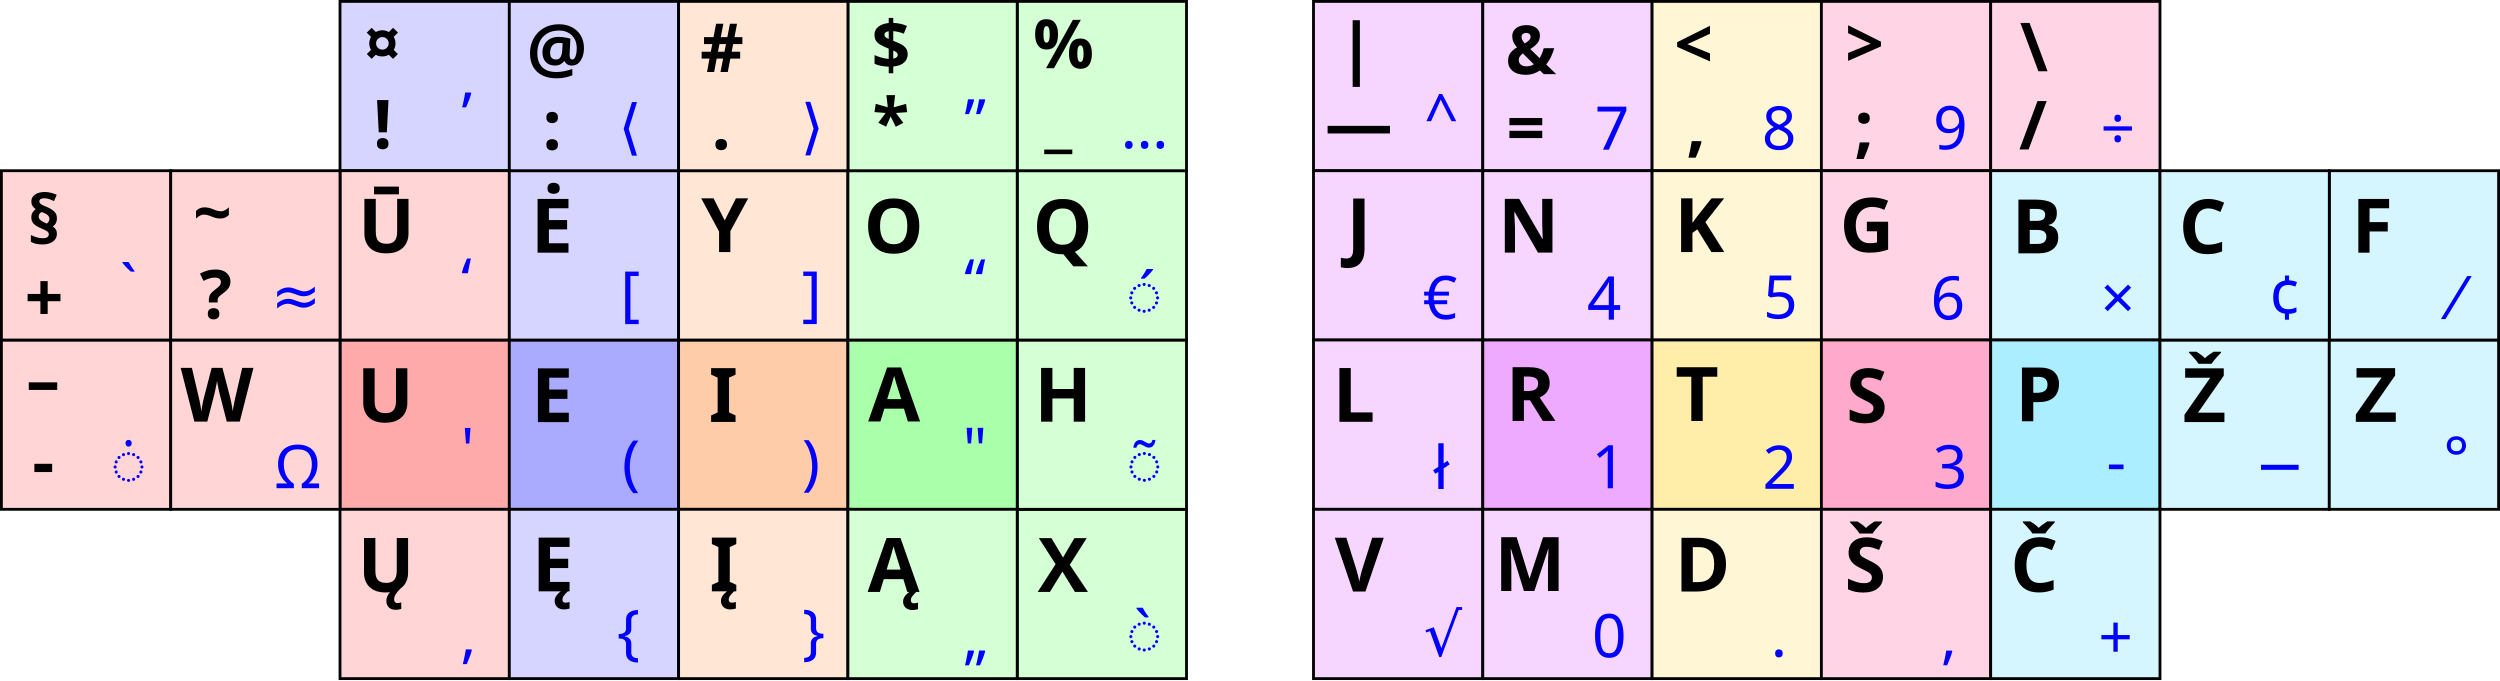
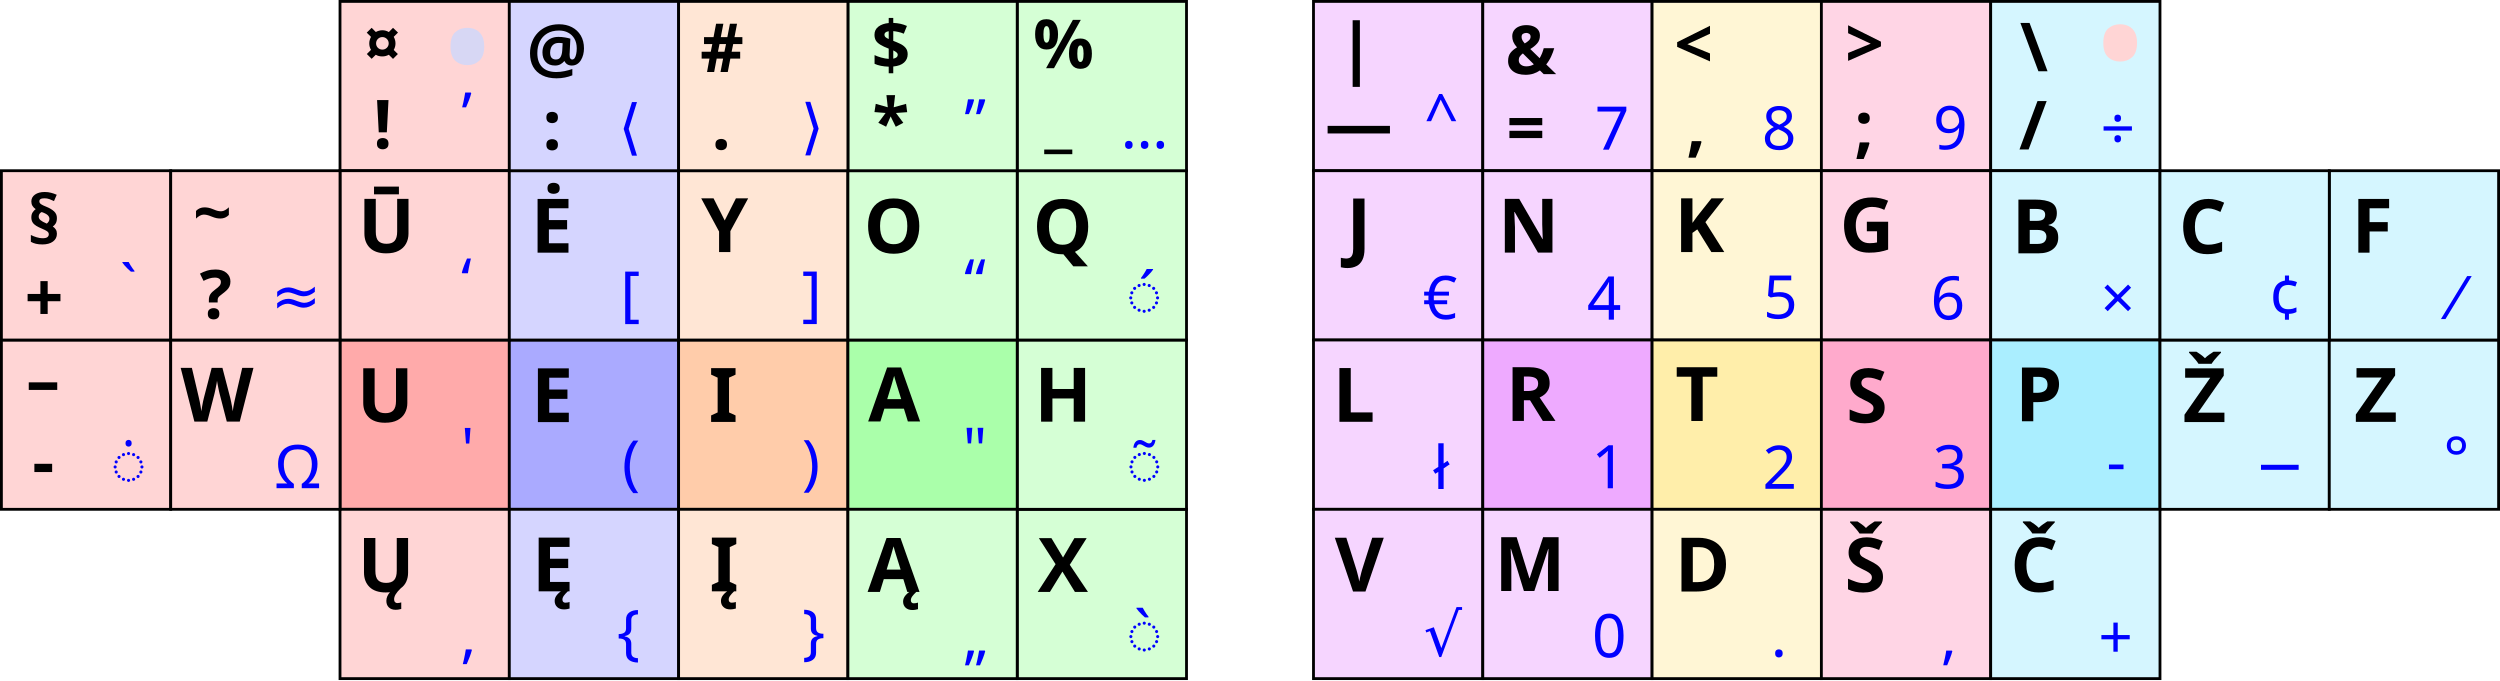
<svg xmlns="http://www.w3.org/2000/svg" width="886" height="241" version="1.0">
  <path d="M.5 120.5h60v60H.5z" fill="#ffd5d5" fill-rule="evenodd" stroke="#000" />
  <text style="line-height:1.25;-inkscape-font-specification:'Noto Sans, Semi-Bold'" x="-34.036" y="171.763" font-weight="600" font-size="24" font-family="Noto Sans" transform="translate(45.5 .5)">
    <tspan x="-34.036" y="171.763">-</tspan>
  </text>
  <text style="line-height:1.25;-inkscape-font-specification:'Noto Sans, Semi-Bold'" x="-36.261" y="142.799" font-weight="600" font-size="24" font-family="Noto Sans" transform="translate(45.5 .5)">
    <tspan x="-36.261" y="142.799">–</tspan>
  </text>
  <text style="line-height:1.25;-inkscape-font-specification:'Noto Sans, Normal';font-variant-ligatures:normal;font-variant-caps:normal;font-variant-numeric:normal;font-variant-east-asian:normal" x="-6.283" y="171.2" font-weight="400" font-size="21.333" font-family="Noto Sans" fill="#00f" transform="translate(45.5 .5)">
    <tspan x="-6.283" y="171.2" style="-inkscape-font-specification:'Noto Sans, Normal';font-variant-ligatures:normal;font-variant-caps:normal;font-variant-numeric:normal;font-variant-east-asian:normal">̇</tspan>
  </text>
  <path d="M.5 60.5h60v60H.5z" fill="#ffd5d5" fill-rule="evenodd" stroke="#000" />
  <text style="line-height:1.25;-inkscape-font-specification:'Noto Sans, Semi-Bold'" x="23.253" y="53.424" font-weight="600" font-size="24" font-family="Noto Sans" transform="translate(-14.5 60.5)">
    <tspan x="23.253" y="53.424">+</tspan>
  </text>
  <text style="line-height:1.25;-inkscape-font-specification:'Noto Sans, Semi-Bold'" x="24.183" y="25.899" font-weight="600" font-size="24" font-family="Noto Sans" transform="translate(-14.5 60.5)">
    <tspan x="24.183" y="25.899">§</tspan>
  </text>
  <text style="line-height:1.25;-inkscape-font-specification:'Noto Sans, Semi-Bold'" x="57.012" y="48.692" font-weight="600" font-size="24" font-family="Noto Sans" fill="#00f" transform="translate(-14.5 60.5)">
    <tspan x="57.012" y="48.692" style="-inkscape-font-specification:'Noto Sans, Normal';font-variant-ligatures:normal;font-variant-caps:normal;font-variant-numeric:normal;font-variant-east-asian:normal" font-weight="400" font-size="21.333">`</tspan>
  </text>
-   <path d="M120.5.5h60v60h-60z" fill="#d5d5ff" fill-rule="evenodd" stroke="#000" />
+   <path d="M120.5.5h60v60h-60z" fill="#d5d5ff" fill-rule="evenodd" stroke="#000" style="fill:#ffd5d5" />
  <text style="line-height:1.25;-inkscape-font-specification:'Noto Sans, Semi-Bold'" x="118.034" y="47.534" font-weight="600" font-size="24" font-family="Noto Sans" fill="#00f" transform="translate(45.5 .5)">
    <tspan x="118.034" y="47.534" style="-inkscape-font-specification:'Noto Sans, Normal';font-variant-ligatures:normal;font-variant-caps:normal;font-variant-numeric:normal;font-variant-east-asian:normal" font-weight="400" font-size="21.333">’</tspan>
  </text>
  <text style="line-height:1.25;-inkscape-font-specification:'Noto Sans, Semi-Bold'" x="86.714" y="52.097" font-weight="600" font-size="24" font-family="Noto Sans" transform="translate(45.5 .5)">
    <tspan x="86.714" y="52.097">!</tspan>
  </text>
  <text style="line-height:1.25;-inkscape-font-specification:'Noto Sans, Semi-Bold'" x="83.16" y="23.345" font-weight="600" font-size="24" font-family="Noto Sans" transform="translate(45.5 .5)">
    <tspan x="83.16" y="23.345">¤</tspan>
  </text>
  <path d="M465.5.5h60v60h-60z" fill="#f6d5ff" fill-rule="evenodd" stroke="#000" />
  <text style="line-height:1.25;-inkscape-font-specification:'Noto Sans, Semi-Bold'" x="424.051" y="51.905" font-weight="600" font-size="24" font-family="Noto Sans" transform="translate(45.5 .5)">
    <tspan x="424.051" y="51.905">—</tspan>
  </text>
  <text style="line-height:1.25;-inkscape-font-specification:'Noto Sans, Semi-Bold'" x="428.551" y="24.839" font-weight="600" font-size="24" font-family="Noto Sans" transform="translate(45.5 .5)">
    <tspan x="428.551" y="24.839">|</tspan>
  </text>
  <text style="line-height:1.25;-inkscape-font-specification:'Noto Sans, Semi-Bold'" x="459.201" y="48.147" font-weight="600" font-size="24" font-family="Noto Sans" fill="#00f" transform="translate(45.5 .5)">
    <tspan x="459.201" y="48.147" style="-inkscape-font-specification:'Noto Sans, Normal';font-variant-ligatures:normal;font-variant-caps:normal;font-variant-numeric:normal;font-variant-east-asian:normal" font-weight="400" font-size="21.333">^</tspan>
  </text>
  <path d="M525.5.5h60v60h-60z" fill="#f6d5ff" fill-rule="evenodd" stroke="#000" />
  <text style="line-height:1.25;-inkscape-font-specification:'Noto Sans, Semi-Bold'" x="488.406" y="53.324" font-weight="600" font-size="24" font-family="Noto Sans" transform="translate(45.5 .5)">
    <tspan x="488.406" y="53.324">=</tspan>
  </text>
  <text style="line-height:1.25;-inkscape-font-specification:'Noto Sans, Semi-Bold'" x="488.014" y="25.779" font-weight="600" font-size="24" font-family="Noto Sans" transform="translate(45.5 .5)">
    <tspan x="488.014" y="25.779">&amp;</tspan>
  </text>
  <text style="line-height:1.25;-inkscape-font-specification:'Noto Sans, Semi-Bold'" x="519.715" y="52.534" font-weight="600" font-size="24" font-family="Noto Sans" fill="#00f" transform="translate(45.5 .5)">
    <tspan x="519.715" y="52.534" style="-inkscape-font-specification:'Noto Sans, Normal';font-variant-ligatures:normal;font-variant-caps:normal;font-variant-numeric:normal;font-variant-east-asian:normal" font-weight="400" font-size="21.333">7</tspan>
  </text>
  <path d="M585.5.5h60v60h-60z" fill="#fff6d5" fill-rule="evenodd" stroke="#000" />
  <text style="line-height:1.25;-inkscape-font-specification:'Noto Sans, Semi-Bold'" x="578.928" y="52.491" font-weight="600" font-size="24" font-family="Noto Sans" fill="#00f" transform="translate(45.5 .5)">
    <tspan x="578.928" y="52.491" style="-inkscape-font-specification:'Noto Sans, Normal';font-variant-ligatures:normal;font-variant-caps:normal;font-variant-numeric:normal;font-variant-east-asian:normal" font-weight="400" font-size="21.333">8</tspan>
  </text>
  <text style="line-height:1.25;-inkscape-font-specification:'Noto Sans, Semi-Bold'" x="552.135" y="52.291" font-weight="600" font-size="24" font-family="Noto Sans" transform="translate(45.5 .5)">
    <tspan x="552.135" y="52.291">,</tspan>
  </text>
  <text style="line-height:1.25;-inkscape-font-specification:'Noto Sans, Semi-Bold'" x="547.853" y="23.633" font-weight="600" font-size="24" font-family="Noto Sans" transform="translate(45.5 .5)">
    <tspan x="547.853" y="23.633">&lt;</tspan>
  </text>
  <path d="M645.5.5h60v60h-60z" fill="#ffd5e5" fill-rule="evenodd" stroke="#000" />
  <text style="line-height:1.25;-inkscape-font-specification:'Noto Sans, Semi-Bold'" x="611.669" y="52.75" font-weight="600" font-size="24" font-family="Noto Sans" transform="translate(45.5 .5)">
    <tspan x="611.669" y="52.75">;</tspan>
  </text>
  <text style="line-height:1.25;-inkscape-font-specification:'Noto Sans, Semi-Bold'" x="608.438" y="23.454" font-weight="600" font-size="24" font-family="Noto Sans" transform="translate(45.5 .5)">
    <tspan x="608.438" y="23.454">&gt;</tspan>
  </text>
  <text style="line-height:1.25;-inkscape-font-specification:'Noto Sans, Semi-Bold'" x="639.629" y="52.387" font-weight="600" font-size="24" font-family="Noto Sans" fill="#00f" transform="translate(45.5 .5)">
    <tspan x="639.629" y="52.387" style="-inkscape-font-specification:'Noto Sans, Normal';font-variant-ligatures:normal;font-variant-caps:normal;font-variant-numeric:normal;font-variant-east-asian:normal" font-weight="400" font-size="21.333">9</tspan>
  </text>
-   <path d="M705.5.5h60v60h-60z" fill="#ffd5e5" fill-rule="evenodd" stroke="#000" />
+   <path d="M705.5.5h60v60h-60z" fill="#ffd5e5" fill-rule="evenodd" stroke="#000" style="fill:#d5f6ff" />
  <text style="line-height:1.25;-inkscape-font-specification:'Noto Sans, Semi-Bold'" x="670.039" y="52.459" font-weight="600" font-size="24" font-family="Noto Sans" transform="translate(45.5 .5)">
    <tspan x="670.039" y="52.459">/</tspan>
  </text>
  <text style="line-height:1.25;-inkscape-font-specification:'Noto Sans, Semi-Bold'" x="670.382" y="24.759" font-weight="600" font-size="24" font-family="Noto Sans" transform="translate(45.5 .5)">
    <tspan x="670.382" y="24.759">\</tspan>
  </text>
  <text style="line-height:1.25;-inkscape-font-specification:'Noto Sans, Semi-Bold'" x="698.946" y="52.557" font-weight="600" font-size="24" font-family="Noto Sans" fill="#00f" transform="translate(45.5 .5)">
    <tspan x="698.946" y="52.557" style="-inkscape-font-specification:'Noto Sans, Normal';font-variant-ligatures:normal;font-variant-caps:normal;font-variant-numeric:normal;font-variant-east-asian:normal" font-weight="400" font-size="21.333">÷</tspan>
  </text>
  <path d="M360.5 180.5h60v60h-60z" fill="#d5ffd5" fill-rule="evenodd" stroke="#000" />
  <text style="line-height:1.25;-inkscape-font-specification:'Noto Sans, Semi-Bold'" x="322.271" y="209.27" font-weight="600" font-size="26.667" font-family="Noto Sans" transform="translate(45.5 .5)">
    <tspan x="322.271" y="209.27">X</tspan>
  </text>
  <text style="line-height:1.25;-inkscape-font-specification:'Noto Sans, Normal';font-variant-ligatures:normal;font-variant-caps:normal;font-variant-numeric:normal;font-variant-east-asian:normal" x="353.688" y="231.315" font-weight="400" font-size="21.333" font-family="Noto Sans" fill="#00f" transform="translate(45.5 .5)">
    <tspan x="353.688" y="231.315" style="-inkscape-font-specification:'Noto Sans, Normal';font-variant-ligatures:normal;font-variant-caps:normal;font-variant-numeric:normal;font-variant-east-asian:normal">̀</tspan>
  </text>
  <path d="M360.5 120.5h60v60h-60z" fill="#d5ffd5" fill-rule="evenodd" stroke="#000" />
  <text style="line-height:1.25;-inkscape-font-specification:'Noto Sans, Semi-Bold'" x="321.053" y="148.936" font-weight="600" font-size="26.667" font-family="Noto Sans" transform="translate(45.5 .5)">
    <tspan x="321.053" y="148.936">H</tspan>
  </text>
  <text style="line-height:1.25;-inkscape-font-specification:'Noto Sans, Normal';font-variant-ligatures:normal;font-variant-caps:normal;font-variant-numeric:normal;font-variant-east-asian:normal" x="353.724" y="171.176" font-weight="400" font-size="21.333" font-family="Noto Sans" fill="#00f" transform="translate(45.5 .5)">
    <tspan x="353.724" y="171.176" style="-inkscape-font-specification:'Noto Sans, Normal';font-variant-ligatures:normal;font-variant-caps:normal;font-variant-numeric:normal;font-variant-east-asian:normal">̃</tspan>
  </text>
  <path d="M360.5 60.5h60v60h-60z" fill="#d5ffd5" fill-rule="evenodd" stroke="#000" />
  <text style="line-height:1.25;-inkscape-font-specification:'Noto Sans, Semi-Bold'" x="320.467" y="89.353" font-weight="600" font-size="26.667" font-family="Noto Sans" transform="translate(45.5 .5)">
    <tspan x="320.467" y="89.353">Q</tspan>
  </text>
  <text style="line-height:1.25;-inkscape-font-specification:'Noto Sans, Semi-Bold'" x="353.65" y="111.271" font-weight="600" font-size="24" font-family="Noto Sans" fill="#00f" transform="translate(45.5 .5)">
    <tspan x="353.65" y="111.271" style="-inkscape-font-specification:'Noto Sans, Normal';font-variant-ligatures:normal;font-variant-caps:normal;font-variant-numeric:normal;font-variant-east-asian:normal" font-weight="400" font-size="21.333">́</tspan>
  </text>
  <path d="M120.5 120.5h60v60h-60z" fill="#faa" fill-rule="evenodd" stroke="#000" />
  <text style="line-height:1.25;-inkscape-font-specification:'Noto Sans, Semi-Bold'" x="80.967" y="149.054" font-weight="600" font-size="26.667" font-family="Noto Sans" transform="translate(45.5 .5)">
    <tspan x="80.967" y="149.054">U</tspan>
  </text>
  <text style="line-height:1.25;-inkscape-font-specification:'Noto Sans, Normal';font-variant-ligatures:normal;font-variant-caps:normal;font-variant-numeric:normal;font-variant-east-asian:normal" x="117.835" y="166.394" font-weight="400" font-size="21.333" font-family="Noto Sans" fill="#00f" transform="translate(45.5 .5)">
    <tspan x="117.835" y="166.394" style="-inkscape-font-specification:'Noto Sans, Normal';font-variant-ligatures:normal;font-variant-caps:normal;font-variant-numeric:normal;font-variant-east-asian:normal">'</tspan>
  </text>
  <path d="M180.5 120.5h60v60h-60z" fill="#aaf" fill-rule="evenodd" stroke="#000" />
  <text style="line-height:1.25;-inkscape-font-specification:'Noto Sans, Semi-Bold'" x="142.726" y="149.092" font-weight="600" font-size="26.667" font-family="Noto Sans" transform="translate(45.5 .5)">
    <tspan x="142.726" y="149.092">E</tspan>
  </text>
  <text style="line-height:1.25;-inkscape-font-specification:'Noto Sans, Normal';font-variant-ligatures:normal;font-variant-caps:normal;font-variant-numeric:normal;font-variant-east-asian:normal" x="174.94" y="170.89" font-weight="400" font-size="21.333" font-family="Noto Sans" fill="#00f" transform="translate(45.5 .5)">
    <tspan x="174.94" y="170.89" style="-inkscape-font-specification:'Noto Sans, Normal';font-variant-ligatures:normal;font-variant-caps:normal;font-variant-numeric:normal;font-variant-east-asian:normal">(</tspan>
  </text>
  <path d="M240.5 120.5h60v60h-60z" fill="#fca" fill-rule="evenodd" stroke="#000" />
  <text style="line-height:1.25;-inkscape-font-specification:'Noto Sans, Semi-Bold'" x="205.662" y="149.022" font-weight="600" font-size="26.667" font-family="Noto Sans" transform="translate(45.5 .5)">
    <tspan x="205.662" y="149.022">I</tspan>
  </text>
  <text style="line-height:1.25;-inkscape-font-specification:'Noto Sans, Normal';font-variant-ligatures:normal;font-variant-caps:normal;font-variant-numeric:normal;font-variant-east-asian:normal" x="238.696" y="170.745" font-weight="400" font-size="21.333" font-family="Noto Sans" fill="#00f" transform="translate(45.5 .5)">
    <tspan x="238.696" y="170.745" style="-inkscape-font-specification:'Noto Sans, Normal';font-variant-ligatures:normal;font-variant-caps:normal;font-variant-numeric:normal;font-variant-east-asian:normal">)</tspan>
  </text>
  <path d="M300.5 120.5h60v60h-60z" fill="#afa" fill-rule="evenodd" stroke="#000" />
  <text style="line-height:1.25;-inkscape-font-specification:'Noto Sans, Semi-Bold'" x="262.179" y="148.863" font-weight="600" font-size="26.667" font-family="Noto Sans" transform="translate(45.5 .5)">
    <tspan x="262.179" y="148.863">A</tspan>
  </text>
  <text style="line-height:1.25;-inkscape-font-specification:'Noto Sans, Normal';font-variant-ligatures:normal;font-variant-caps:normal;font-variant-numeric:normal;font-variant-east-asian:normal" x="295.671" y="166.354" font-weight="400" font-size="21.333" font-family="Noto Sans" fill="#00f" transform="translate(45.5 .5)">
    <tspan x="295.671" y="166.354" style="-inkscape-font-specification:'Noto Sans, Normal';font-variant-ligatures:normal;font-variant-caps:normal;font-variant-numeric:normal;font-variant-east-asian:normal">"</tspan>
  </text>
  <path d="M120.5 180.5h60v60h-60z" fill="#ffd5d5" fill-rule="evenodd" stroke="#000" />
  <text style="line-height:1.25;-inkscape-font-specification:'Noto Sans, Semi-Bold'" x="81.234" y="209.203" font-weight="600" font-size="26.667" font-family="Noto Sans" transform="translate(45.5 .5)">
    <tspan x="81.234" y="209.203">Ų</tspan>
  </text>
  <text style="line-height:1.25;-inkscape-font-specification:'Noto Sans, Normal';font-variant-ligatures:normal;font-variant-caps:normal;font-variant-numeric:normal;font-variant-east-asian:normal" x="117.855" y="232.13" font-weight="400" font-size="21.333" font-family="Noto Sans" fill="#00f" transform="translate(45.5 .5)">
    <tspan x="117.855" y="232.13" style="-inkscape-font-specification:'Noto Sans, Normal';font-variant-ligatures:normal;font-variant-caps:normal;font-variant-numeric:normal;font-variant-east-asian:normal">‚</tspan>
  </text>
  <path d="M180.5 180.5h60v60h-60z" fill="#d5d5ff" fill-rule="evenodd" stroke="#000" />
  <text style="line-height:1.25;-inkscape-font-specification:'Noto Sans, Semi-Bold'" x="142.995" y="209.065" font-weight="600" font-size="26.667" font-family="Noto Sans" transform="translate(45.5 .5)">
    <tspan x="142.995" y="209.065">Ę</tspan>
  </text>
  <text style="line-height:1.25;-inkscape-font-specification:'Noto Sans, Normal';font-variant-ligatures:normal;font-variant-caps:normal;font-variant-numeric:normal;font-variant-east-asian:normal" x="173.169" y="230.933" font-weight="400" font-size="21.333" font-family="Noto Sans" fill="#00f" transform="translate(45.5 .5)">
    <tspan x="173.169" y="230.933" style="-inkscape-font-specification:'Noto Sans, Normal';font-variant-ligatures:normal;font-variant-caps:normal;font-variant-numeric:normal;font-variant-east-asian:normal">{</tspan>
  </text>
  <path d="M240.5 180.5h60v60h-60z" fill="#ffe6d5" fill-rule="evenodd" stroke="#000" />
  <text style="line-height:1.25;-inkscape-font-specification:'Noto Sans, Semi-Bold'" x="205.925" y="209.061" font-weight="600" font-size="26.667" font-family="Noto Sans" transform="translate(45.5 .5)">
    <tspan x="205.925" y="209.061">Į</tspan>
  </text>
  <text style="line-height:1.25;-inkscape-font-specification:'Noto Sans, Normal';font-variant-ligatures:normal;font-variant-caps:normal;font-variant-numeric:normal;font-variant-east-asian:normal" x="238.813" y="230.823" font-weight="400" font-size="21.333" font-family="Noto Sans" fill="#00f" transform="translate(45.5 .5)">
    <tspan x="238.813" y="230.823" style="-inkscape-font-specification:'Noto Sans, Normal';font-variant-ligatures:normal;font-variant-caps:normal;font-variant-numeric:normal;font-variant-east-asian:normal">}</tspan>
  </text>
  <path d="M300.5 180.5h60v60h-60z" fill="#d5ffd5" fill-rule="evenodd" stroke="#000" />
  <text style="line-height:1.25;-inkscape-font-specification:'Noto Sans, Semi-Bold'" x="261.976" y="209.283" font-weight="600" font-size="26.667" font-family="Noto Sans" transform="translate(45.5 .5)">
    <tspan x="261.976" y="209.283">Ą</tspan>
  </text>
  <text style="line-height:1.25;-inkscape-font-specification:'Noto Sans, Normal';font-variant-ligatures:normal;font-variant-caps:normal;font-variant-numeric:normal;font-variant-east-asian:normal" x="295.845" y="232.54" font-weight="400" font-size="21.333" font-family="Noto Sans" fill="#00f" transform="translate(45.5 .5)">
    <tspan x="295.845" y="232.54" style="-inkscape-font-specification:'Noto Sans, Normal';font-variant-ligatures:normal;font-variant-caps:normal;font-variant-numeric:normal;font-variant-east-asian:normal">„</tspan>
  </text>
  <path d="M120.5 60.5h60v60h-60z" fill="#ffd5d5" fill-rule="evenodd" stroke="#000" />
  <text style="line-height:1.25;-inkscape-font-specification:'Noto Sans, Semi-Bold';font-variant-ligatures:normal;font-variant-caps:normal;font-variant-numeric:normal;font-variant-east-asian:normal" x="81.377" y="89.022" font-weight="600" font-size="26.667" font-family="Noto Sans" transform="translate(45.5 .5)">
    <tspan x="81.377" y="89.022">Ū</tspan>
  </text>
  <text style="line-height:1.25;-inkscape-font-specification:'Noto Sans, Semi-Bold'" x="117.92" y="106.346" font-weight="600" font-size="24" font-family="Noto Sans" fill="#00f" transform="translate(45.5 .5)">
    <tspan x="117.92" y="106.346" style="-inkscape-font-specification:'Noto Sans, Normal';font-variant-ligatures:normal;font-variant-caps:normal;font-variant-numeric:normal;font-variant-east-asian:normal" font-weight="400" font-size="21.333">‘</tspan>
  </text>
  <path d="M180.5 60.5h60v60h-60z" fill="#d5d5ff" fill-rule="evenodd" stroke="#000" />
  <text style="line-height:1.25;-inkscape-font-specification:'Noto Sans, Semi-Bold'" x="142.611" y="89.043" font-weight="600" font-size="26.667" font-family="Noto Sans" transform="translate(45.5 .5)">
    <tspan x="142.611" y="89.043">Ė</tspan>
  </text>
  <text style="line-height:1.25;-inkscape-font-specification:'Noto Sans, Semi-Bold'" x="174.366" y="110.991" font-weight="600" font-size="24" font-family="Noto Sans" fill="#00f" transform="translate(45.5 .5)">
    <tspan x="174.366" y="110.991" style="-inkscape-font-specification:'Noto Sans, Normal';font-variant-ligatures:normal;font-variant-caps:normal;font-variant-numeric:normal;font-variant-east-asian:normal" font-weight="400" font-size="21.333">[</tspan>
  </text>
  <path d="M240.5 60.5h60v60h-60z" fill="#ffe6d5" fill-rule="evenodd" stroke="#000" />
  <text style="line-height:1.25;-inkscape-font-specification:'Noto Sans, Semi-Bold'" x="203.01" y="88.838" font-weight="600" font-size="26.667" font-family="Noto Sans" transform="translate(45.5 .5)">
    <tspan x="203.01" y="88.838">Y</tspan>
  </text>
  <text style="line-height:1.25;-inkscape-font-specification:'Noto Sans, Semi-Bold'" x="238.649" y="110.978" font-weight="600" font-size="24" font-family="Noto Sans" fill="#00f" transform="translate(45.5 .5)">
    <tspan x="238.649" y="110.978" style="-inkscape-font-specification:'Noto Sans, Normal';font-variant-ligatures:normal;font-variant-caps:normal;font-variant-numeric:normal;font-variant-east-asian:normal" font-weight="400" font-size="21.333">]</tspan>
  </text>
  <path d="M300.5 60.5h60v60h-60z" fill="#d5ffd5" fill-rule="evenodd" stroke="#000" />
  <text style="line-height:1.25;-inkscape-font-specification:'Noto Sans, Semi-Bold'" x="260.609" y="89.162" font-weight="600" font-size="26.667" font-family="Noto Sans" transform="translate(45.5 .5)">
    <tspan x="260.609" y="89.162">O</tspan>
  </text>
  <text style="line-height:1.25;-inkscape-font-specification:'Noto Sans, Semi-Bold'" x="296.211" y="106.666" font-weight="600" font-size="24" font-family="Noto Sans" fill="#00f" transform="translate(45.5 .5)">
    <tspan x="296.211" y="106.666" style="-inkscape-font-specification:'Noto Sans, Normal';font-variant-ligatures:normal;font-variant-caps:normal;font-variant-numeric:normal;font-variant-east-asian:normal" font-weight="400" font-size="21.333">“</tspan>
  </text>
  <path d="M465.5 60.5h60v60h-60z" fill="#f6d5ff" fill-rule="evenodd" stroke="#000" />
  <text style="line-height:1.25;-inkscape-font-specification:'Noto Sans, Semi-Bold'" x="431.666" y="88.907" font-weight="600" font-size="26.667" font-family="Noto Sans" transform="translate(45.5 .5)">
    <tspan x="431.666" y="88.907">J</tspan>
  </text>
  <text style="line-height:1.25;-inkscape-font-specification:'Noto Sans, Semi-Bold'" x="458.733" y="112.567" font-weight="600" font-size="24" font-family="Noto Sans" fill="#00f" transform="translate(45.5 .5)">
    <tspan x="458.733" y="112.567" style="-inkscape-font-specification:'Noto Sans, Normal';font-variant-ligatures:normal;font-variant-caps:normal;font-variant-numeric:normal;font-variant-east-asian:normal" font-weight="400" font-size="21.333">€</tspan>
  </text>
  <path d="M525.5 60.5h60v60h-60z" fill="#f6d5ff" fill-rule="evenodd" stroke="#000" />
  <text style="line-height:1.25;-inkscape-font-specification:'Noto Sans, Semi-Bold'" x="485.405" y="89.028" font-weight="600" font-size="26.667" font-family="Noto Sans" transform="translate(45.5 .5)">
    <tspan x="485.405" y="89.028">N</tspan>
  </text>
  <text style="line-height:1.25;-inkscape-font-specification:'Noto Sans, Semi-Bold'" x="516.915" y="112.789" font-weight="600" font-size="24" font-family="Noto Sans" fill="#00f" transform="translate(45.5 .5)">
    <tspan x="516.915" y="112.789" style="-inkscape-font-specification:'Noto Sans, Normal';font-variant-ligatures:normal;font-variant-caps:normal;font-variant-numeric:normal;font-variant-east-asian:normal" font-weight="400" font-size="21.333">4</tspan>
  </text>
  <path d="M585.5 60.5h60v60h-60z" fill="#fff6d5" fill-rule="evenodd" stroke="#000" />
  <text style="line-height:1.25;-inkscape-font-specification:'Noto Sans, Semi-Bold'" x="547.878" y="88.832" font-weight="600" font-size="26.667" font-family="Noto Sans" transform="translate(45.5 .5)">
    <tspan x="547.878" y="88.832">K</tspan>
  </text>
  <text style="line-height:1.25;-inkscape-font-specification:'Noto Sans, Semi-Bold'" x="579.395" y="112.373" font-weight="600" font-size="24" font-family="Noto Sans" fill="#00f" transform="translate(45.5 .5)">
    <tspan x="579.395" y="112.373" style="-inkscape-font-specification:'Noto Sans, Normal';font-variant-ligatures:normal;font-variant-caps:normal;font-variant-numeric:normal;font-variant-east-asian:normal" font-weight="400" font-size="21.333">5</tspan>
  </text>
  <path d="M645.5 60.5h60v60h-60z" fill="#ffd5e5" fill-rule="evenodd" stroke="#000" />
  <text style="line-height:1.25;-inkscape-font-specification:'Noto Sans, Semi-Bold'" x="606.485" y="88.781" font-weight="600" font-size="26.667" font-family="Noto Sans" transform="translate(45.5 .5)">
    <tspan x="606.485" y="88.781">G</tspan>
  </text>
  <text style="line-height:1.25;-inkscape-font-specification:'Noto Sans, Semi-Bold'" x="638.719" y="112.715" font-weight="600" font-size="24" font-family="Noto Sans" fill="#00f" transform="translate(45.5 .5)">
    <tspan x="638.719" y="112.715" style="-inkscape-font-specification:'Noto Sans, Normal';font-variant-ligatures:normal;font-variant-caps:normal;font-variant-numeric:normal;font-variant-east-asian:normal" font-weight="400" font-size="21.333">6</tspan>
  </text>
  <path d="M705.5 60.5h60v60h-60z" fill="#d5f6ff" fill-rule="evenodd" stroke="#000" />
  <text style="line-height:1.25;-inkscape-font-specification:'Noto Sans, Semi-Bold'" x="667.417" y="89.279" font-weight="600" font-size="26.667" font-family="Noto Sans" transform="translate(45.5 .5)">
    <tspan x="667.417" y="89.279">B</tspan>
  </text>
  <text style="line-height:1.25;-inkscape-font-specification:'Noto Sans, Semi-Bold'" x="698.963" y="112.602" font-weight="600" font-size="24" font-family="Noto Sans" fill="#00f" transform="translate(45.5 .5)">
    <tspan x="698.963" y="112.602" style="-inkscape-font-specification:'Noto Sans, Normal';font-variant-ligatures:normal;font-variant-caps:normal;font-variant-numeric:normal;font-variant-east-asian:normal" font-weight="400" font-size="21.333">×</tspan>
  </text>
  <path d="M465.5 120.5h60v60h-60z" fill="#f6d5ff" fill-rule="evenodd" stroke="#000" />
  <text style="line-height:1.25;-inkscape-font-specification:'Noto Sans, Semi-Bold'" x="426.786" y="148.985" font-weight="600" font-size="26.667" font-family="Noto Sans" transform="translate(45.5 .5)">
    <tspan x="426.786" y="148.985">L</tspan>
  </text>
  <text style="line-height:1.25;-inkscape-font-specification:'Noto Sans, Normal';font-variant-ligatures:normal;font-variant-caps:normal;font-variant-numeric:normal;font-variant-east-asian:normal" x="462.577" y="172.805" font-weight="400" font-size="21.333" font-family="Noto Sans" fill="#00f" transform="translate(45.5 .5)">
    <tspan x="462.577" y="172.805" style="-inkscape-font-specification:'Noto Sans, Normal';font-variant-ligatures:normal;font-variant-caps:normal;font-variant-numeric:normal;font-variant-east-asian:normal">ł</tspan>
  </text>
  <path d="M525.5 120.5h60v60h-60z" fill="#eaf" fill-rule="evenodd" stroke="#000" />
  <text style="line-height:1.25;-inkscape-font-specification:'Noto Sans, Semi-Bold'" x="488.148" y="148.671" font-weight="600" font-size="26.667" font-family="Noto Sans" transform="translate(45.5 .5)">
    <tspan x="488.148" y="148.671">R</tspan>
  </text>
  <text style="line-height:1.25;-inkscape-font-specification:'Noto Sans, Normal';font-variant-ligatures:normal;font-variant-caps:normal;font-variant-numeric:normal;font-variant-east-asian:normal" x="518.544" y="172.531" font-weight="400" font-size="21.333" font-family="Noto Sans" fill="#00f" transform="translate(45.5 .5)">
    <tspan x="518.544" y="172.531" style="-inkscape-font-specification:'Noto Sans, Normal';font-variant-ligatures:normal;font-variant-caps:normal;font-variant-numeric:normal;font-variant-east-asian:normal">1</tspan>
  </text>
  <path d="M585.5 120.5h60v60h-60z" fill="#fea" fill-rule="evenodd" stroke="#000" />
  <text style="line-height:1.25;-inkscape-font-specification:'Noto Sans, Semi-Bold'" x="548.201" y="148.696" font-weight="600" font-size="26.667" font-family="Noto Sans" transform="translate(45.5 .5)">
    <tspan x="548.201" y="148.696">T</tspan>
  </text>
  <text style="line-height:1.25;-inkscape-font-specification:'Noto Sans, Normal';font-variant-ligatures:normal;font-variant-caps:normal;font-variant-numeric:normal;font-variant-east-asian:normal" x="579.138" y="172.739" font-weight="400" font-size="21.333" font-family="Noto Sans" fill="#00f" transform="translate(45.5 .5)">
    <tspan x="579.138" y="172.739" style="-inkscape-font-specification:'Noto Sans, Normal';font-variant-ligatures:normal;font-variant-caps:normal;font-variant-numeric:normal;font-variant-east-asian:normal">2</tspan>
  </text>
  <path d="M645.5 120.5h60v60h-60z" fill="#fac" fill-rule="evenodd" stroke="#000" />
  <text style="line-height:1.25;-inkscape-font-specification:'Noto Sans, Semi-Bold'" x="608.785" y="149.257" font-weight="600" font-size="26.667" font-family="Noto Sans" transform="translate(45.5 .5)">
    <tspan x="608.785" y="149.257">S</tspan>
  </text>
  <text style="line-height:1.25;-inkscape-font-specification:'Noto Sans, Normal';font-variant-ligatures:normal;font-variant-caps:normal;font-variant-numeric:normal;font-variant-east-asian:normal" x="639.524" y="172.565" font-weight="400" font-size="21.333" font-family="Noto Sans" fill="#00f" transform="translate(45.5 .5)">
    <tspan x="639.524" y="172.565" style="-inkscape-font-specification:'Noto Sans, Normal';font-variant-ligatures:normal;font-variant-caps:normal;font-variant-numeric:normal;font-variant-east-asian:normal">3</tspan>
  </text>
  <path d="M705.5 120.5h60v60h-60z" fill="#aef" fill-rule="evenodd" stroke="#000" />
  <text style="line-height:1.25;-inkscape-font-specification:'Noto Sans, Semi-Bold'" x="668.67" y="148.787" font-weight="600" font-size="26.667" font-family="Noto Sans" transform="translate(45.5 .5)">
    <tspan x="668.67" y="148.787" style="-inkscape-font-specification:'Noto Sans Semi-Bold'">P</tspan>
  </text>
  <path d="M765.5 120.5h60v60h-60z" fill="#d5f6ff" fill-rule="evenodd" stroke="#000" />
  <text style="line-height:1.25;-inkscape-font-specification:'Noto Sans, Normal';font-variant-ligatures:normal;font-variant-caps:normal;font-variant-numeric:normal;font-variant-east-asian:normal" x="799.033" y="172.303" font-weight="400" font-size="21.333" font-family="'Noto Sans'" fill="#00f">
    <tspan x="799.033" y="172.303" style="-inkscape-font-specification:'Noto Sans, Normal';font-variant-ligatures:normal;font-variant-caps:normal;font-variant-numeric:normal;font-variant-east-asian:normal">−</tspan>
  </text>
  <text style="line-height:1.25;-inkscape-font-specification:'Noto Sans, Semi-Bold'" x="728.039" y="149.077" font-weight="600" font-size="26.667" font-family="Noto Sans" transform="translate(45.5 .5)">
    <tspan x="728.039" y="149.077">Ž</tspan>
  </text>
  <text style="line-height:1.25;-inkscape-font-specification:'Noto Sans, Semi-Bold'" x="746.553" y="171.174" font-weight="600" font-size="24" font-family="'Noto Sans'" fill="#00f">
    <tspan x="746.553" y="171.174" style="-inkscape-font-specification:'Noto Sans, Normal';font-variant-ligatures:normal;font-variant-caps:normal;font-variant-numeric:normal;font-variant-east-asian:normal" font-weight="400" font-size="21.333">-</tspan>
  </text>
  <path d="M825.5 120.5h60v60h-60z" fill="#d5f6ff" fill-rule="evenodd" stroke="#000" />
  <text style="line-height:1.25;-inkscape-font-specification:'Noto Sans, Semi-Bold'" x="668.768" y="269.01" font-weight="600" font-size="26.667" font-family="Noto Sans" transform="translate(165.5 -119.5)">
    <tspan x="668.768" y="269.01">Z</tspan>
  </text>
  <text style="line-height:1.25;-inkscape-font-specification:'Noto Sans, Semi-Bold'" x="700.485" y="289.55" font-weight="600" font-size="24" font-family="Noto Sans" fill="#00f" transform="translate(165.5 -119.5)">
    <tspan x="700.485" y="289.55" style="-inkscape-font-specification:'Noto Sans, Normal';font-variant-ligatures:normal;font-variant-caps:normal;font-variant-numeric:normal;font-variant-east-asian:normal" font-weight="400" font-size="21.333">°</tspan>
  </text>
  <path d="M825.5 60.5h60v60h-60z" fill="#d5f6ff" fill-rule="evenodd" stroke="#000" />
  <text style="line-height:1.25;-inkscape-font-specification:'Noto Sans, Semi-Bold'" x="787.889" y="89.046" font-weight="600" font-size="26.667" font-family="Noto Sans" transform="translate(45.5 .5)">
    <tspan x="787.889" y="89.046">F</tspan>
  </text>
  <text style="line-height:1.25;-inkscape-font-specification:'Noto Sans, Semi-Bold'" x="823.646" y="112.575" font-weight="600" font-size="24" font-family="Noto Sans" fill="#00f" transform="translate(45.5 .5)">
    <tspan x="823.646" y="112.575" style="-inkscape-font-specification:'Noto Sans, Normal';font-variant-ligatures:normal;font-variant-caps:normal;font-variant-numeric:normal;font-variant-east-asian:normal" font-weight="400" font-size="21.333">⁄</tspan>
  </text>
  <path d="M765.5 60.5h60v60h-60z" fill="#d5f6ff" fill-rule="evenodd" stroke="#000" />
  <text style="line-height:1.25;-inkscape-font-specification:'Noto Sans, Semi-Bold'" x="726.673" y="89.311" font-weight="600" font-size="26.667" font-family="Noto Sans" transform="translate(45.5 .5)">
    <tspan x="726.673" y="89.311">C</tspan>
  </text>
  <text style="line-height:1.25;-inkscape-font-specification:'Noto Sans, Semi-Bold'" x="758.204" y="112.595" font-weight="600" font-size="24" font-family="Noto Sans" fill="#00f" transform="translate(45.5 .5)">
    <tspan x="758.204" y="112.595" style="-inkscape-font-specification:'Noto Sans, Normal';font-variant-ligatures:normal;font-variant-caps:normal;font-variant-numeric:normal;font-variant-east-asian:normal" font-weight="400" font-size="21.333">¢</tspan>
  </text>
  <path d="M465.5 180.5h60v60h-60z" fill="#f6d5ff" fill-rule="evenodd" stroke="#000" />
  <text style="line-height:1.25;-inkscape-font-specification:'Noto Sans, Semi-Bold'" x="427.561" y="209.127" font-weight="600" font-size="26.667" font-family="Noto Sans" transform="translate(45.5 .5)">
    <tspan x="427.561" y="209.127">V</tspan>
  </text>
  <text style="line-height:1.25;-inkscape-font-specification:'Noto Sans, Normal';font-variant-ligatures:normal;font-variant-caps:normal;font-variant-numeric:normal;font-variant-east-asian:normal" x="459.065" y="231.952" font-weight="400" font-size="21.333" font-family="Noto Sans" fill="#00f" transform="translate(45.5 .5)">
    <tspan x="459.065" y="231.952" style="-inkscape-font-specification:'Noto Sans, Normal';font-variant-ligatures:normal;font-variant-caps:normal;font-variant-numeric:normal;font-variant-east-asian:normal">√</tspan>
  </text>
  <path d="M525.5 180.5h60v60h-60z" fill="#f6d5ff" fill-rule="evenodd" stroke="#000" />
  <text style="line-height:1.25;-inkscape-font-specification:'Noto Sans, Semi-Bold'" x="484.119" y="208.942" font-weight="600" font-size="26.667" font-family="Noto Sans" transform="translate(45.5 .5)">
    <tspan x="484.119" y="208.942">M</tspan>
  </text>
  <text style="line-height:1.25;-inkscape-font-specification:'Noto Sans, Normal';font-variant-ligatures:normal;font-variant-caps:normal;font-variant-numeric:normal;font-variant-east-asian:normal" x="518.726" y="232.427" font-weight="400" font-size="21.333" font-family="Noto Sans" fill="#00f" transform="translate(45.5 .5)">
    <tspan x="518.726" y="232.427" style="-inkscape-font-specification:'Noto Sans, Normal';font-variant-ligatures:normal;font-variant-caps:normal;font-variant-numeric:normal;font-variant-east-asian:normal">0</tspan>
  </text>
  <path d="M585.5 180.5h60v60h-60z" fill="#fff6d5" fill-rule="evenodd" stroke="#000" />
  <text style="line-height:1.25;-inkscape-font-specification:'Noto Sans, Semi-Bold'" x="548.007" y="209.132" font-weight="600" font-size="26.667" font-family="Noto Sans" transform="translate(45.5 .5)">
    <tspan x="548.007" y="209.132">D</tspan>
  </text>
  <text style="line-height:1.25;-inkscape-font-specification:'Noto Sans, Normal';font-variant-ligatures:normal;font-variant-caps:normal;font-variant-numeric:normal;font-variant-east-asian:normal" x="582.085" y="232.207" font-weight="400" font-size="21.333" font-family="Noto Sans" fill="#00f" transform="translate(45.5 .5)">
    <tspan x="582.085" y="232.207" style="-inkscape-font-specification:'Noto Sans, Normal';font-variant-ligatures:normal;font-variant-caps:normal;font-variant-numeric:normal;font-variant-east-asian:normal">.</tspan>
  </text>
  <path d="M645.5 180.5h60v60h-60z" fill="#ffd5e5" fill-rule="evenodd" stroke="#000" />
  <text style="line-height:1.25;-inkscape-font-specification:'Noto Sans, Semi-Bold'" x="608.203" y="209.233" font-weight="600" font-size="26.667" font-family="Noto Sans" transform="translate(45.5 .5)">
    <tspan x="608.203" y="209.233">Š</tspan>
  </text>
  <text style="line-height:1.25;-inkscape-font-specification:'Noto Sans, Normal';font-variant-ligatures:normal;font-variant-caps:normal;font-variant-numeric:normal;font-variant-east-asian:normal;white-space:pre" x="642.308" y="232.53" font-weight="400" font-size="21.333" font-family="Noto Sans" fill="#00f" transform="translate(45.5 .5)">
    <tspan x="642.308" y="232.53" style="-inkscape-font-specification:'Noto Sans, Normal';font-variant-ligatures:normal;font-variant-caps:normal;font-variant-numeric:normal;font-variant-east-asian:normal">,</tspan>
  </text>
  <path d="M705.5 180.5h60v60h-60z" fill="#d5f6ff" fill-rule="evenodd" stroke="#000" />
  <text style="line-height:1.25;-inkscape-font-specification:'Noto Sans, Semi-Bold'" x="666.952" y="209.198" font-weight="600" font-size="26.667" font-family="Noto Sans" transform="translate(45.5 .5)">
    <tspan x="666.952" y="209.198">Č</tspan>
  </text>
  <text style="line-height:1.25;-inkscape-font-specification:'Noto Sans, Semi-Bold'" x="698.174" y="232.84" font-weight="600" font-size="24" font-family="Noto Sans" fill="#00f" transform="translate(45.5 .5)">
    <tspan x="698.174" y="232.84" style="-inkscape-font-specification:'Noto Sans, Normal';font-variant-ligatures:normal;font-variant-caps:normal;font-variant-numeric:normal;font-variant-east-asian:normal" font-weight="400" font-size="21.333">+</tspan>
  </text>
  <path d="M360.5.5h60v60h-60z" fill="#d5ffd5" fill-rule="evenodd" stroke="#000" />
  <text style="line-height:1.25;-inkscape-font-specification:'Noto Sans, Semi-Bold'" x="324.619" y="50.344" font-weight="600" font-size="24" font-family="Noto Sans" transform="translate(45.5 .5)">
    <tspan x="324.619" y="50.344">_</tspan>
  </text>
  <text style="line-height:1.25;-inkscape-font-specification:'Noto Sans, Semi-Bold'" x="320.592" y="23.677" font-weight="600" font-size="24" font-family="Noto Sans" transform="translate(45.5 .5)">
    <tspan x="320.592" y="23.677">%</tspan>
  </text>
  <text style="line-height:1.25;-inkscape-font-specification:'Noto Sans, Semi-Bold'" x="351.704" y="51.987" font-weight="600" font-size="24" font-family="Noto Sans" fill="#00f" transform="translate(45.5 .5)">
    <tspan x="351.704" y="51.987" style="-inkscape-font-specification:'Noto Sans, Normal';font-variant-ligatures:normal;font-variant-caps:normal;font-variant-numeric:normal;font-variant-east-asian:normal" font-weight="400" font-size="21.333">…</tspan>
  </text>
  <path d="M300.5.5h60v60h-60z" fill="#d5ffd5" fill-rule="evenodd" stroke="#000" />
  <text style="line-height:1.25;-inkscape-font-specification:'Noto Sans, Semi-Bold'" x="263.661" y="51.443" font-weight="600" font-size="24" font-family="Noto Sans" transform="translate(45.5 .5)">
    <tspan x="263.661" y="51.443">*</tspan>
  </text>
  <text style="line-height:1.25;-inkscape-font-specification:'Noto Sans, Semi-Bold'" x="263.384" y="24.085" font-weight="600" font-size="24" font-family="Noto Sans" transform="translate(45.5 .5)">
    <tspan x="263.384" y="24.085">$</tspan>
  </text>
  <text style="line-height:1.25;-inkscape-font-specification:'Noto Sans, Semi-Bold'" x="296.254" y="49.948" font-weight="600" font-size="24" font-family="Noto Sans" fill="#00f" transform="translate(45.5 .5)">
    <tspan x="296.254" y="49.948" style="-inkscape-font-specification:'Noto Sans, Normal';font-variant-ligatures:normal;font-variant-caps:normal;font-variant-numeric:normal;font-variant-east-asian:normal" font-weight="400" font-size="21.333">”</tspan>
  </text>
  <path d="M180.5.5h60v60h-60z" fill="#d5d5ff" fill-rule="evenodd" stroke="#000" />
  <text style="line-height:1.25;-inkscape-font-specification:'Noto Sans, Semi-Bold'" x="146.761" y="52.492" font-weight="600" font-size="24" font-family="Noto Sans" transform="translate(45.5 .5)">
    <tspan x="146.761" y="52.492">:</tspan>
  </text>
  <text style="line-height:1.25;-inkscape-font-specification:'Noto Sans, Semi-Bold'" x="141.132" y="25.242" font-weight="600" font-size="24" font-family="Noto Sans" transform="translate(45.5 .5)">
    <tspan x="141.132" y="25.242">@</tspan>
  </text>
  <text style="line-height:1.25;-inkscape-font-specification:'Noto Sans, Semi-Bold'" x="173.628" y="51.866" font-weight="600" font-size="24" font-family="Noto Sans" fill="#00f" transform="translate(45.5 .5)">
    <tspan x="173.628" y="51.866" style="-inkscape-font-specification:'Noto Sans, Normal';font-variant-ligatures:normal;font-variant-caps:normal;font-variant-numeric:normal;font-variant-east-asian:normal" font-weight="400" font-size="21.333">⟨</tspan>
  </text>
  <path d="M240.5.5h60v60h-60z" fill="#ffe6d5" fill-rule="evenodd" stroke="#000" />
  <text style="line-height:1.25;-inkscape-font-specification:'Noto Sans, Semi-Bold'" x="206.674" y="52.411" font-weight="600" font-size="24" font-family="Noto Sans" transform="translate(45.5 .5)">
    <tspan x="206.674" y="52.411">.</tspan>
  </text>
  <text style="line-height:1.25;-inkscape-font-specification:'Noto Sans, Semi-Bold'" x="202.629" y="25.01" font-weight="600" font-size="24" font-family="Noto Sans" transform="translate(45.5 .5)">
    <tspan x="202.629" y="25.01">#</tspan>
  </text>
  <text style="line-height:1.25;-inkscape-font-specification:'Noto Sans, Semi-Bold'" x="238.196" y="51.771" font-weight="600" font-size="24" font-family="Noto Sans" fill="#00f" transform="translate(45.5 .5)">
    <tspan x="238.196" y="51.771" style="-inkscape-font-specification:'Noto Sans, Normal';font-variant-ligatures:normal;font-variant-caps:normal;font-variant-numeric:normal;font-variant-east-asian:normal" font-weight="400" font-size="21.333">⟩</tspan>
  </text>
  <path d="M60.5 120.5h60v60h-60z" fill="#ffd5d5" fill-rule="evenodd" stroke="#000" />
  <text style="line-height:1.25;-inkscape-font-specification:'Noto Sans, Semi-Bold'" x="18.53" y="148.915" font-weight="600" font-size="26.667" font-family="Noto Sans" transform="translate(45.5 .5)">
    <tspan x="18.53" y="148.915">W</tspan>
  </text>
  <text style="line-height:1.25;-inkscape-font-specification:'Noto Sans, Semi-Bold'" x="51.691" y="172.527" font-weight="600" font-size="24" font-family="Noto Sans" fill="#00f" transform="translate(45.5 .5)">
    <tspan x="51.691" y="172.527" style="-inkscape-font-specification:'Noto Sans, Normal';font-variant-ligatures:normal;font-variant-caps:normal;font-variant-numeric:normal;font-variant-east-asian:normal" font-weight="400" font-size="21.333">Ω</tspan>
  </text>
  <path d="M60.5 60.5h60v60h-60z" fill="#ffd5d5" fill-rule="evenodd" stroke="#000" />
  <text style="line-height:1.25;-inkscape-font-specification:'Noto Sans, Semi-Bold'" x="25.291" y="112.383" font-weight="600" font-size="24" font-family="Noto Sans" transform="translate(45.5 .5)">
    <tspan x="25.291" y="112.383">?</tspan>
  </text>
  <text style="line-height:1.25;-inkscape-font-specification:'Noto Sans, Semi-Bold'" x="22.938" y="83.425" font-weight="600" font-size="24" font-family="Noto Sans" transform="translate(45.5 .5)">
    <tspan x="22.938" y="83.425">~</tspan>
  </text>
  <text style="line-height:1.25;-inkscape-font-specification:'Noto Sans, Semi-Bold'" x="50.47" y="111.641" font-weight="600" font-size="24" font-family="Noto Sans" fill="#00f" transform="translate(45.5 .5)">
    <tspan x="50.47" y="111.641" style="-inkscape-font-specification:'Noto Sans, Normal';font-variant-ligatures:normal;font-variant-caps:normal;font-variant-numeric:normal;font-variant-east-asian:normal" font-weight="400" font-size="21.333">≈</tspan>
  </text>
+   <text style="line-height:1.25;-inkscape-font-specification:'Noto Sans, Semi-Bold';fill:#ffd5d5" x="743.368" y="30.792" font-weight="600" font-size="24" font-family="'Noto Sans'" letter-spacing=".01" fill="#ffd5d5">
+     <tspan x="743.368" y="30.792" style="-inkscape-font-specification:'Noto Sans, Semi-Bold';font-variant-ligatures:normal;font-variant-caps:normal;font-variant-numeric:normal;font-variant-east-asian:normal;fill:#ffd5d5" font-size="42.667">•</tspan>
+   </text>
+   <text style="line-height:1.25;-inkscape-font-specification:'Noto Sans, Semi-Bold';fill:#d7d7f4" x="157.609" y="32.047" font-weight="600" font-size="24" font-family="'Noto Sans'" letter-spacing=".01" fill="#ffd5d5">
+     <tspan x="157.609" y="32.047" style="-inkscape-font-specification:'Noto Sans, Semi-Bold';font-variant-ligatures:normal;font-variant-caps:normal;font-variant-numeric:normal;font-variant-east-asian:normal;fill:#d7d7f4" font-size="42.667">•</tspan>
+   </text>
</svg>
